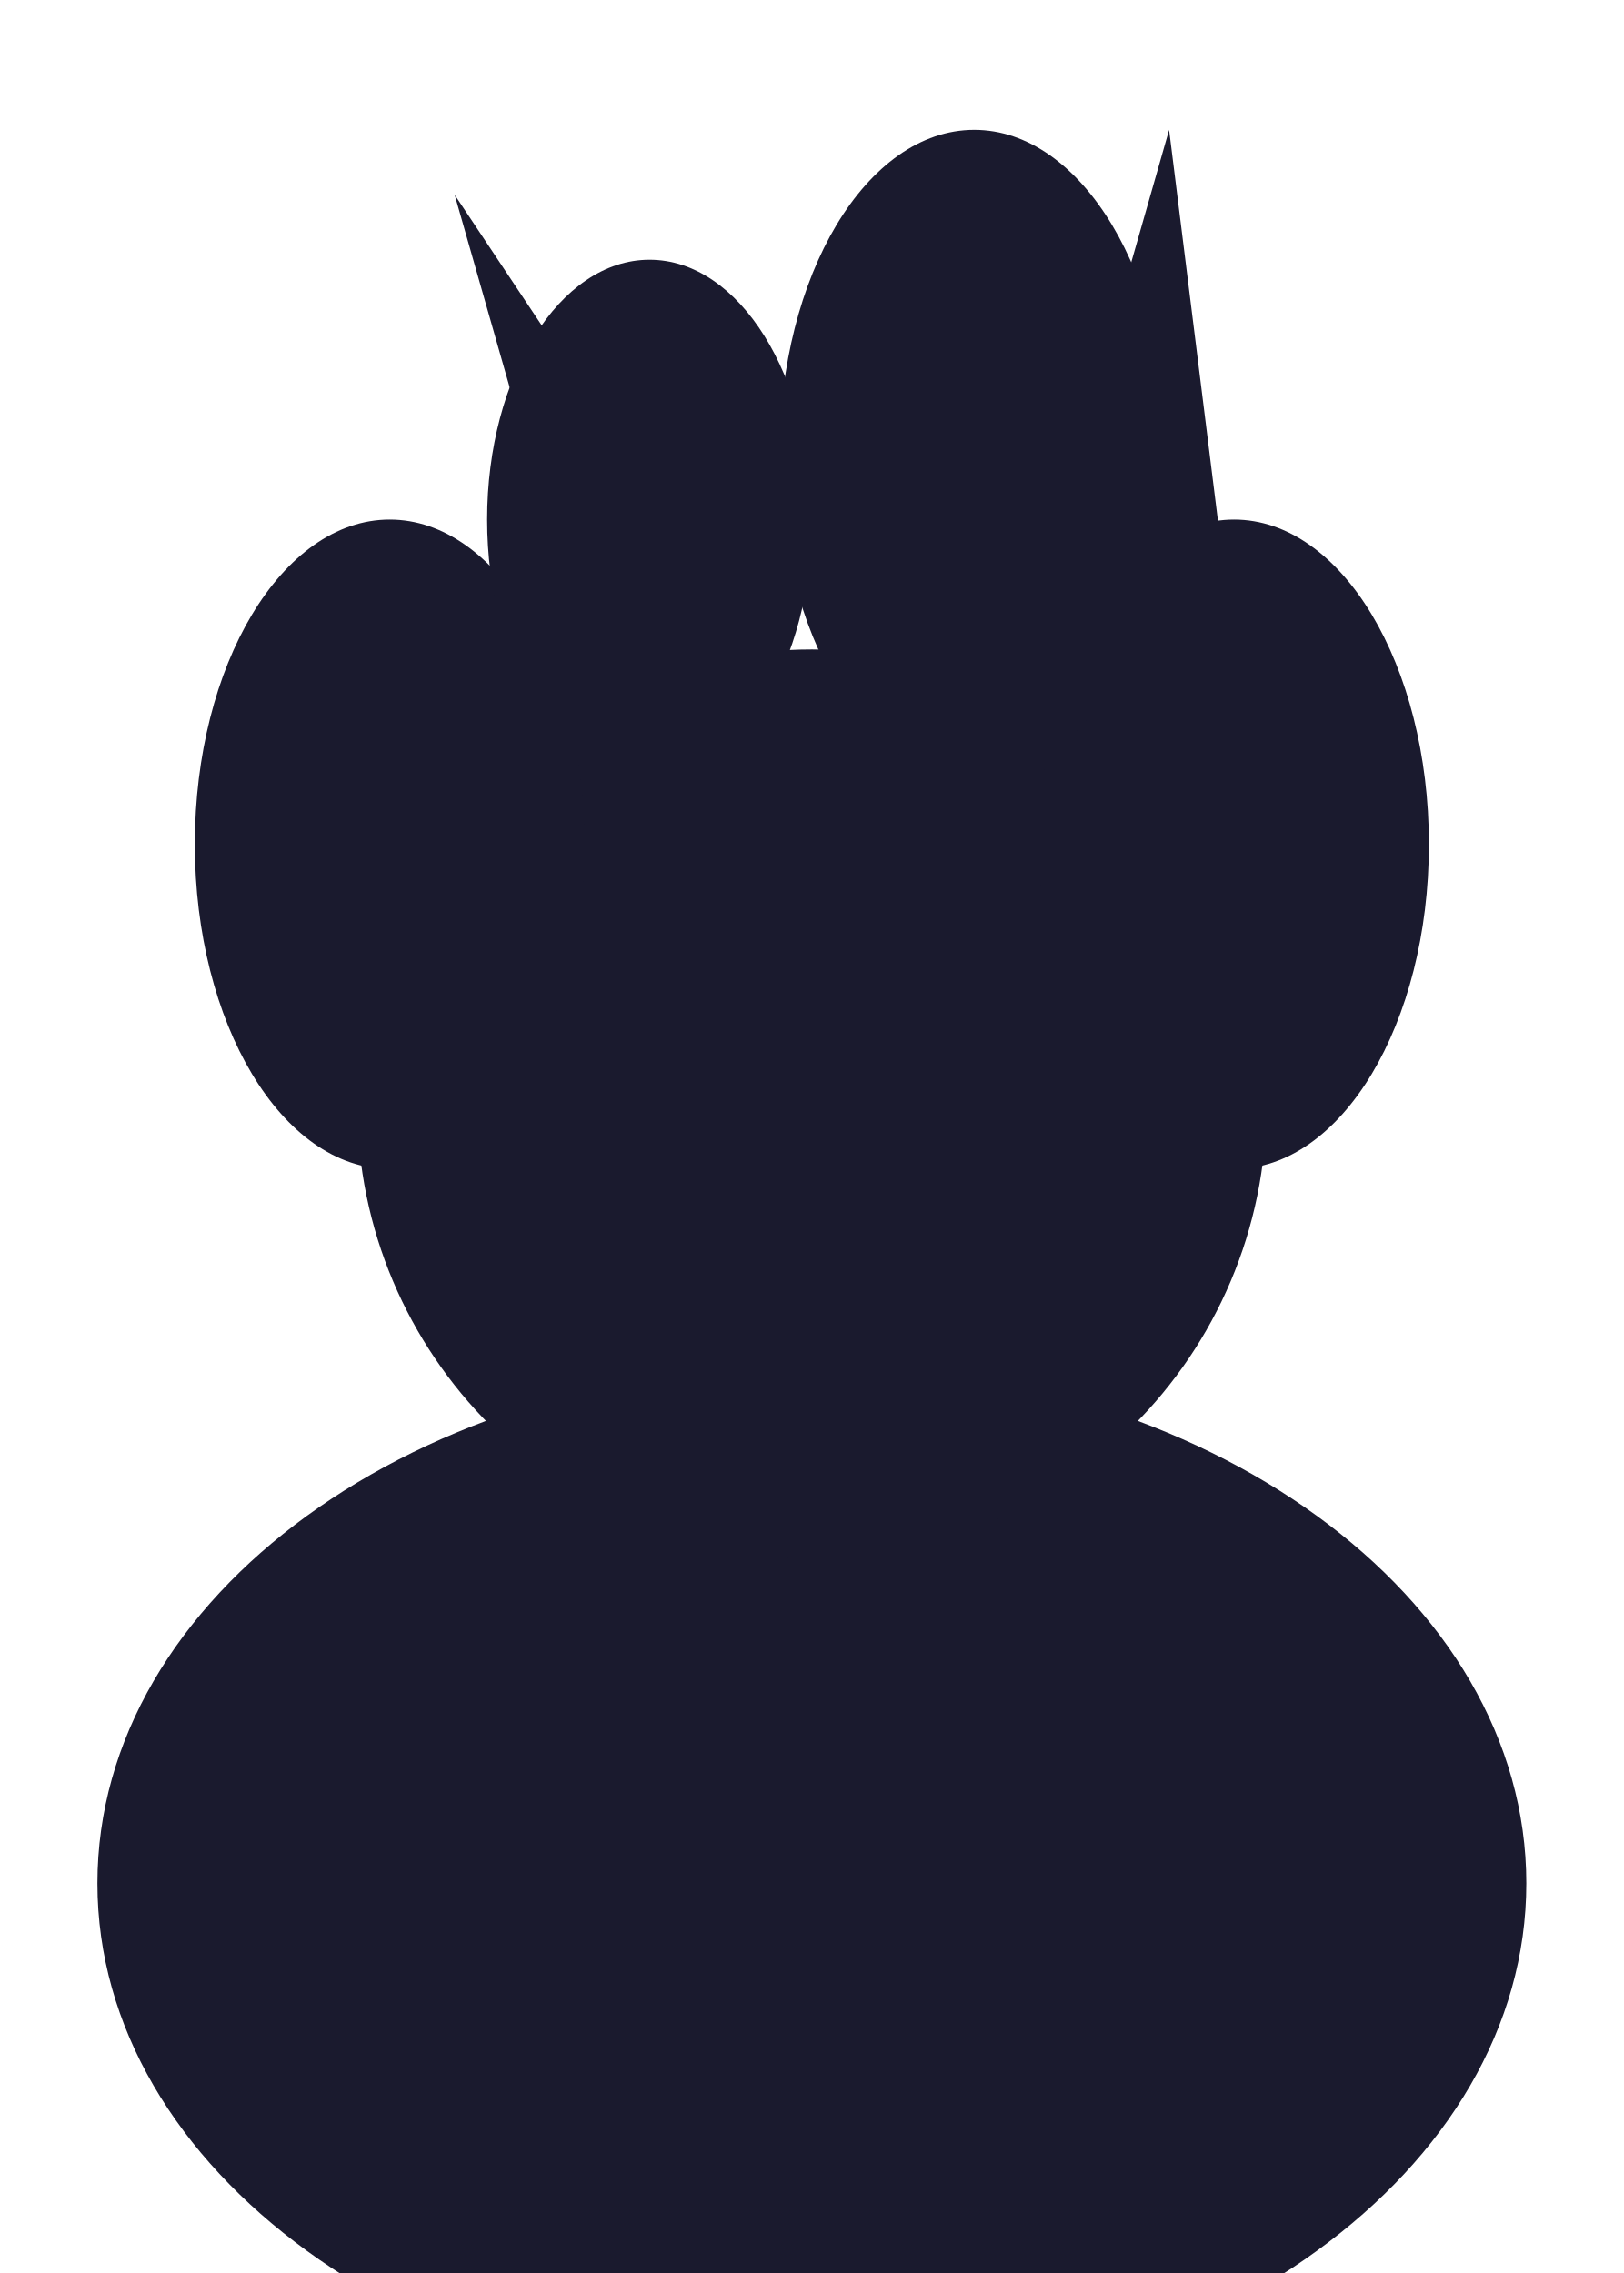
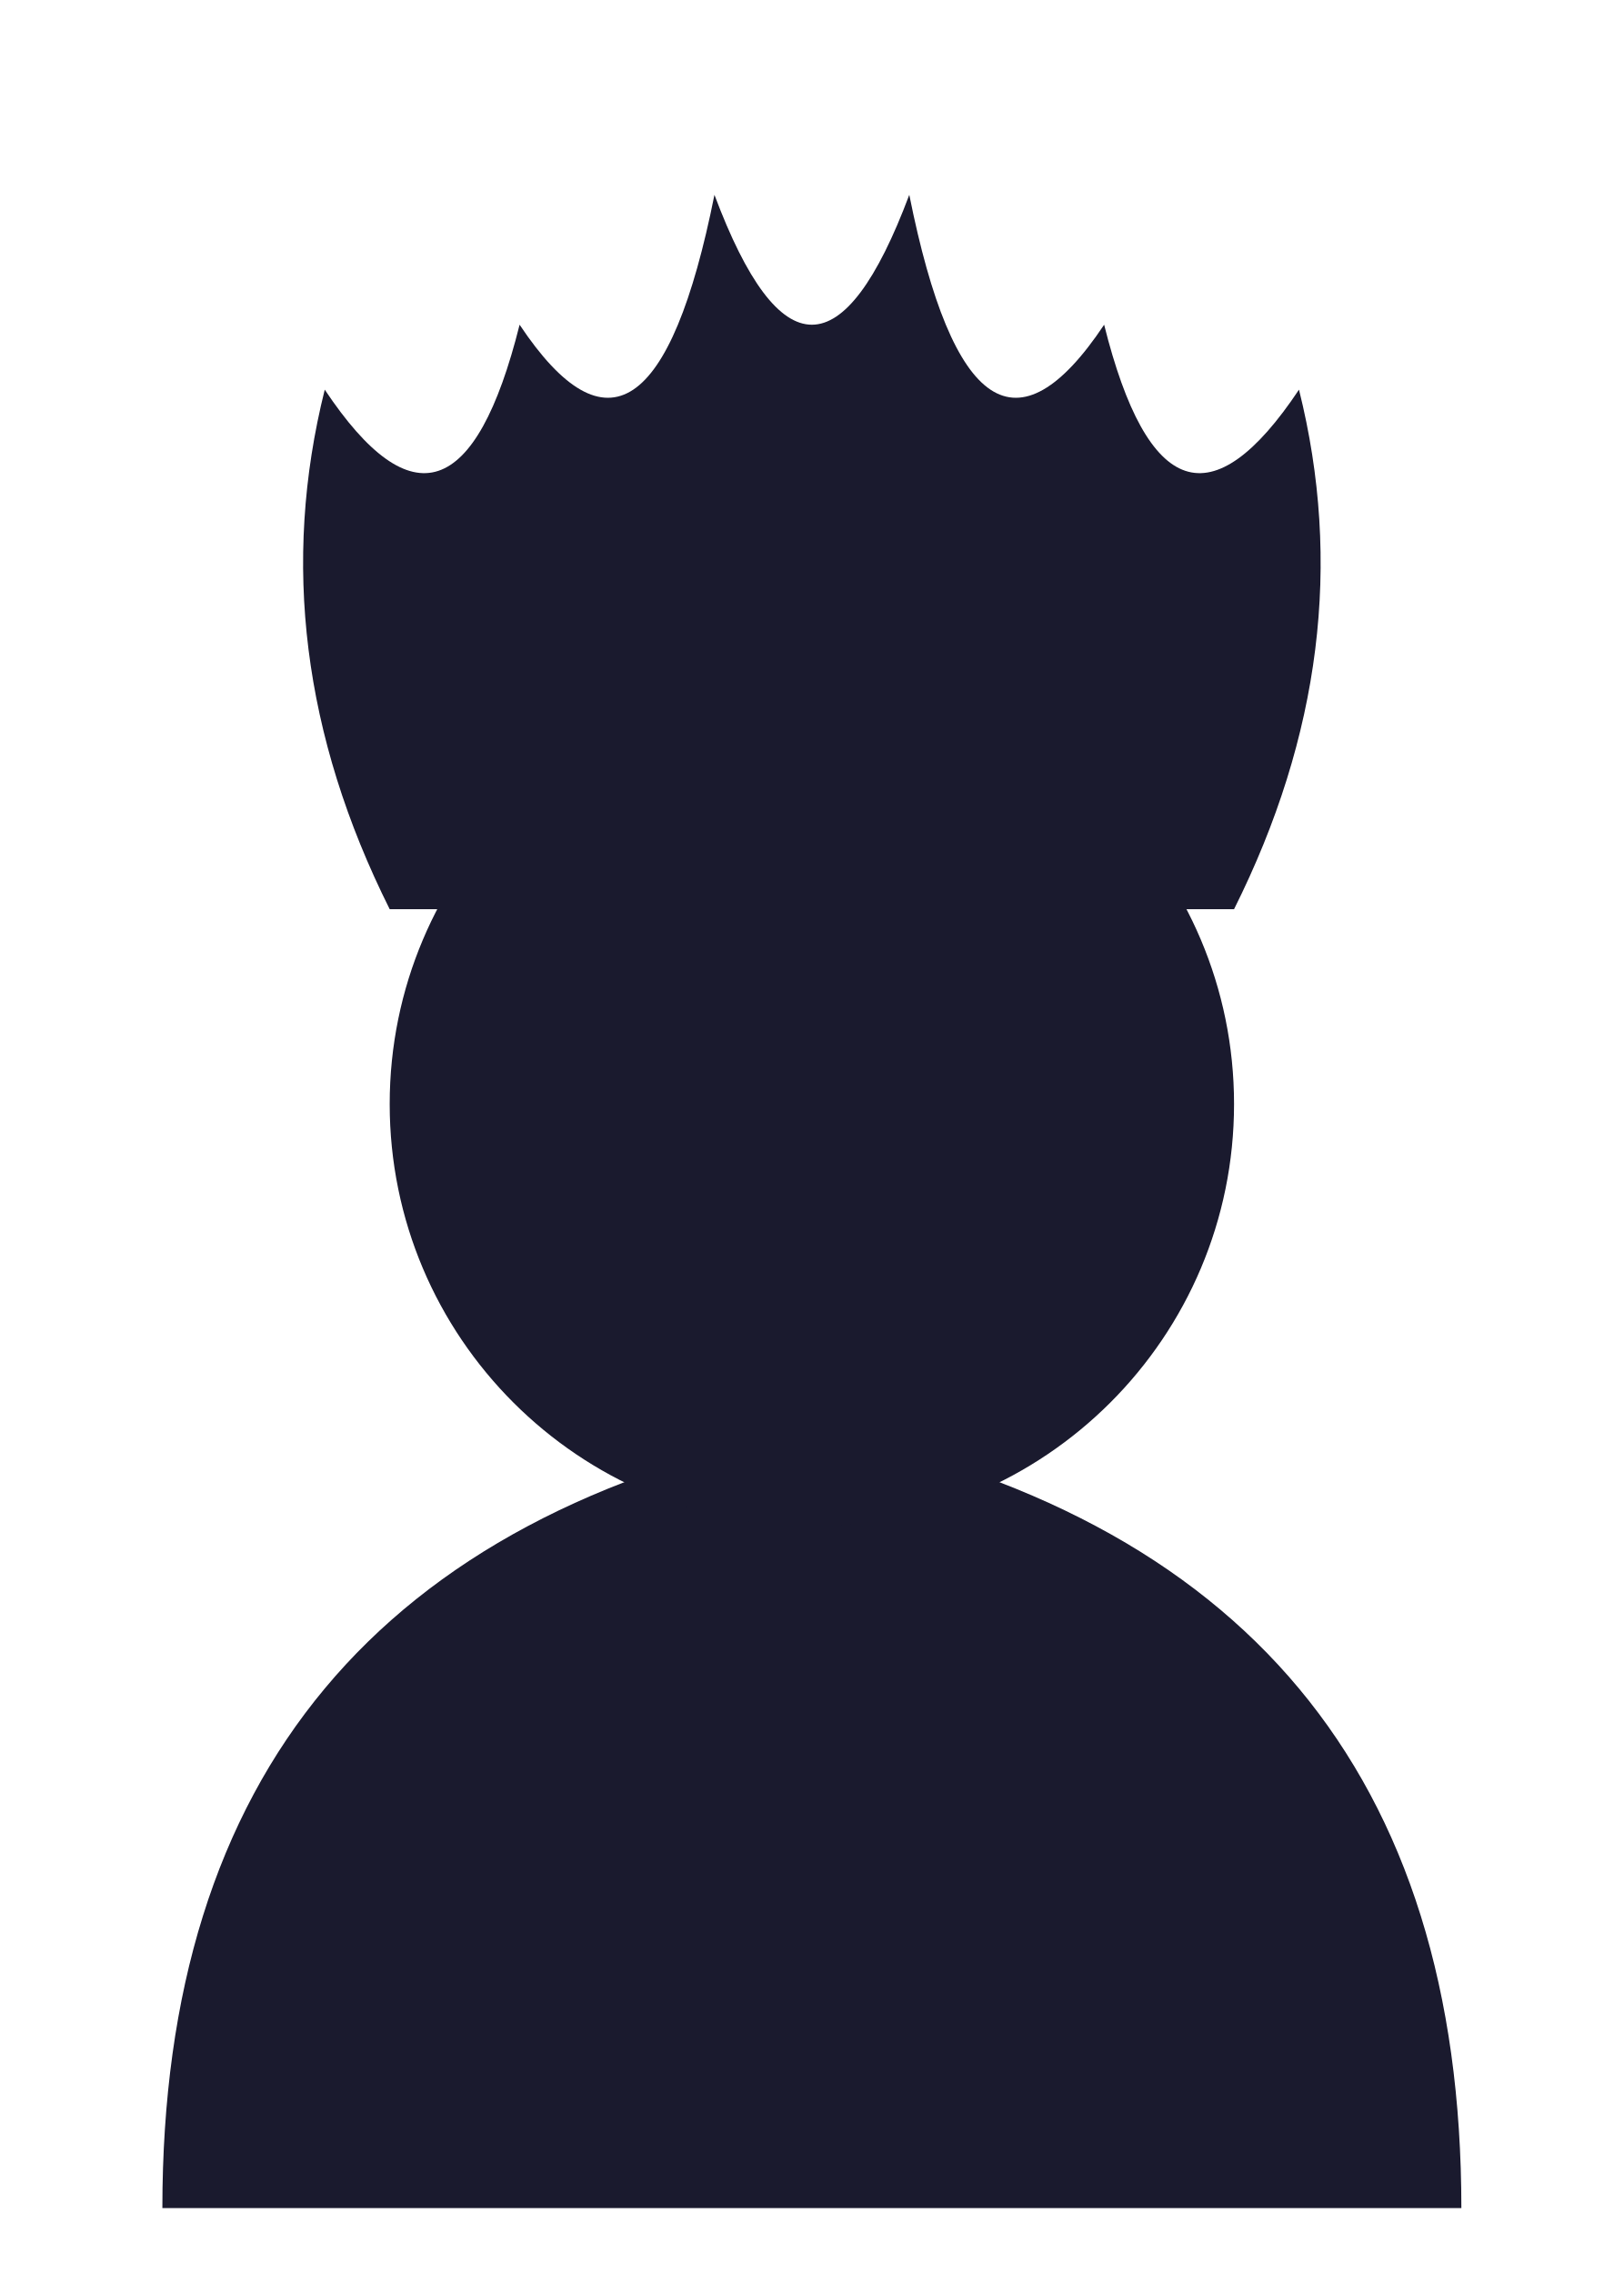
<svg xmlns="http://www.w3.org/2000/svg" viewBox="0 0 50 70">
-   <ellipse cx="25" cy="58" rx="22" ry="16" fill="#1A1A2E" />
-   <circle cx="25" cy="34" r="14" fill="#1A1A2E" />
-   <ellipse cx="12" cy="26" rx="6" ry="10" fill="#1A1A2E" />
-   <ellipse cx="38" cy="26" rx="6" ry="10" fill="#1A1A2E" />
-   <ellipse cx="20" cy="16" rx="5" ry="8" fill="#1A1A2E" />
-   <ellipse cx="30" cy="14" rx="6" ry="10" fill="#1A1A2E" />
-   <polygon points="18,20 14,6 22,18" fill="#1A1A2E" />
-   <polygon points="32,18 36,4 38,20" fill="#1A1A2E" />
+   <path d="M5 68 Q5 48 25 44 Q45 48 45 68 Z" fill="#1A1A2E" />
+   <circle cx="25" cy="34" r="13" fill="#1A1A2E" />
+   <path d="M12 28 Q8 20 10 12 Q14 18 16 10 Q20 16 22 6 Q25 14 28 6 Q30 16 34 10 Q36 18 40 12 Q42 20 38 28 Z" fill="#1A1A2E" />
</svg>
